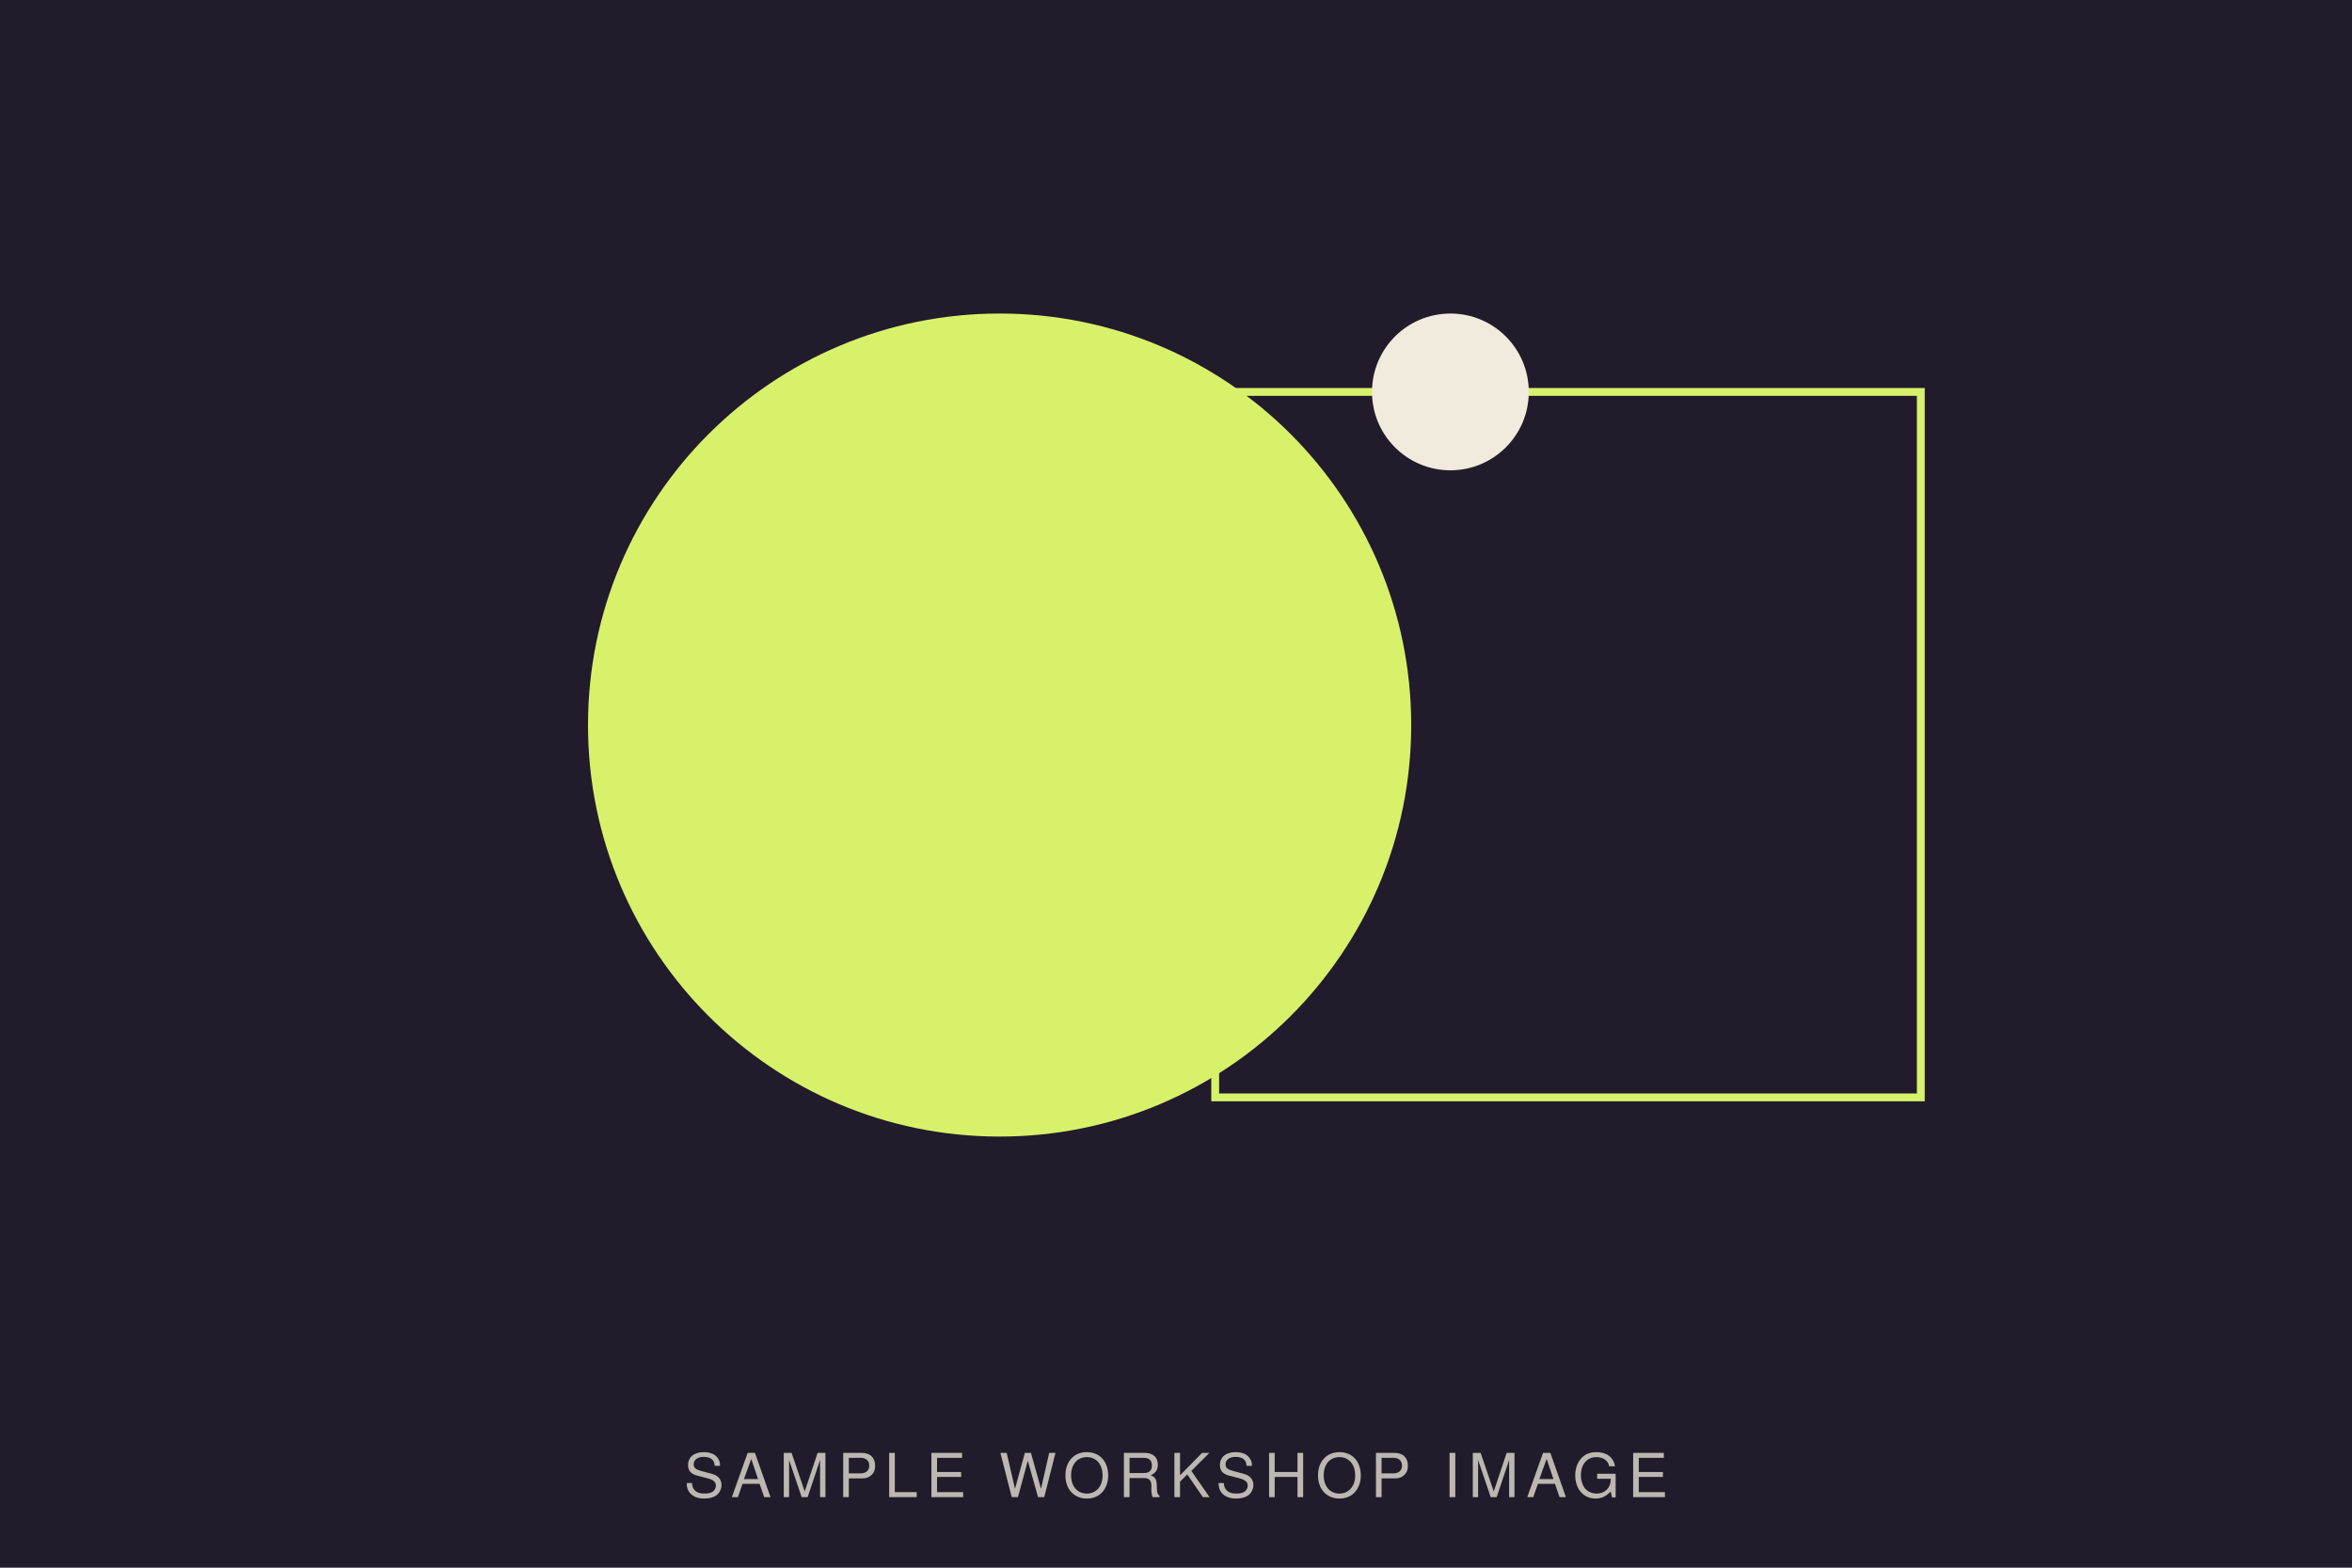
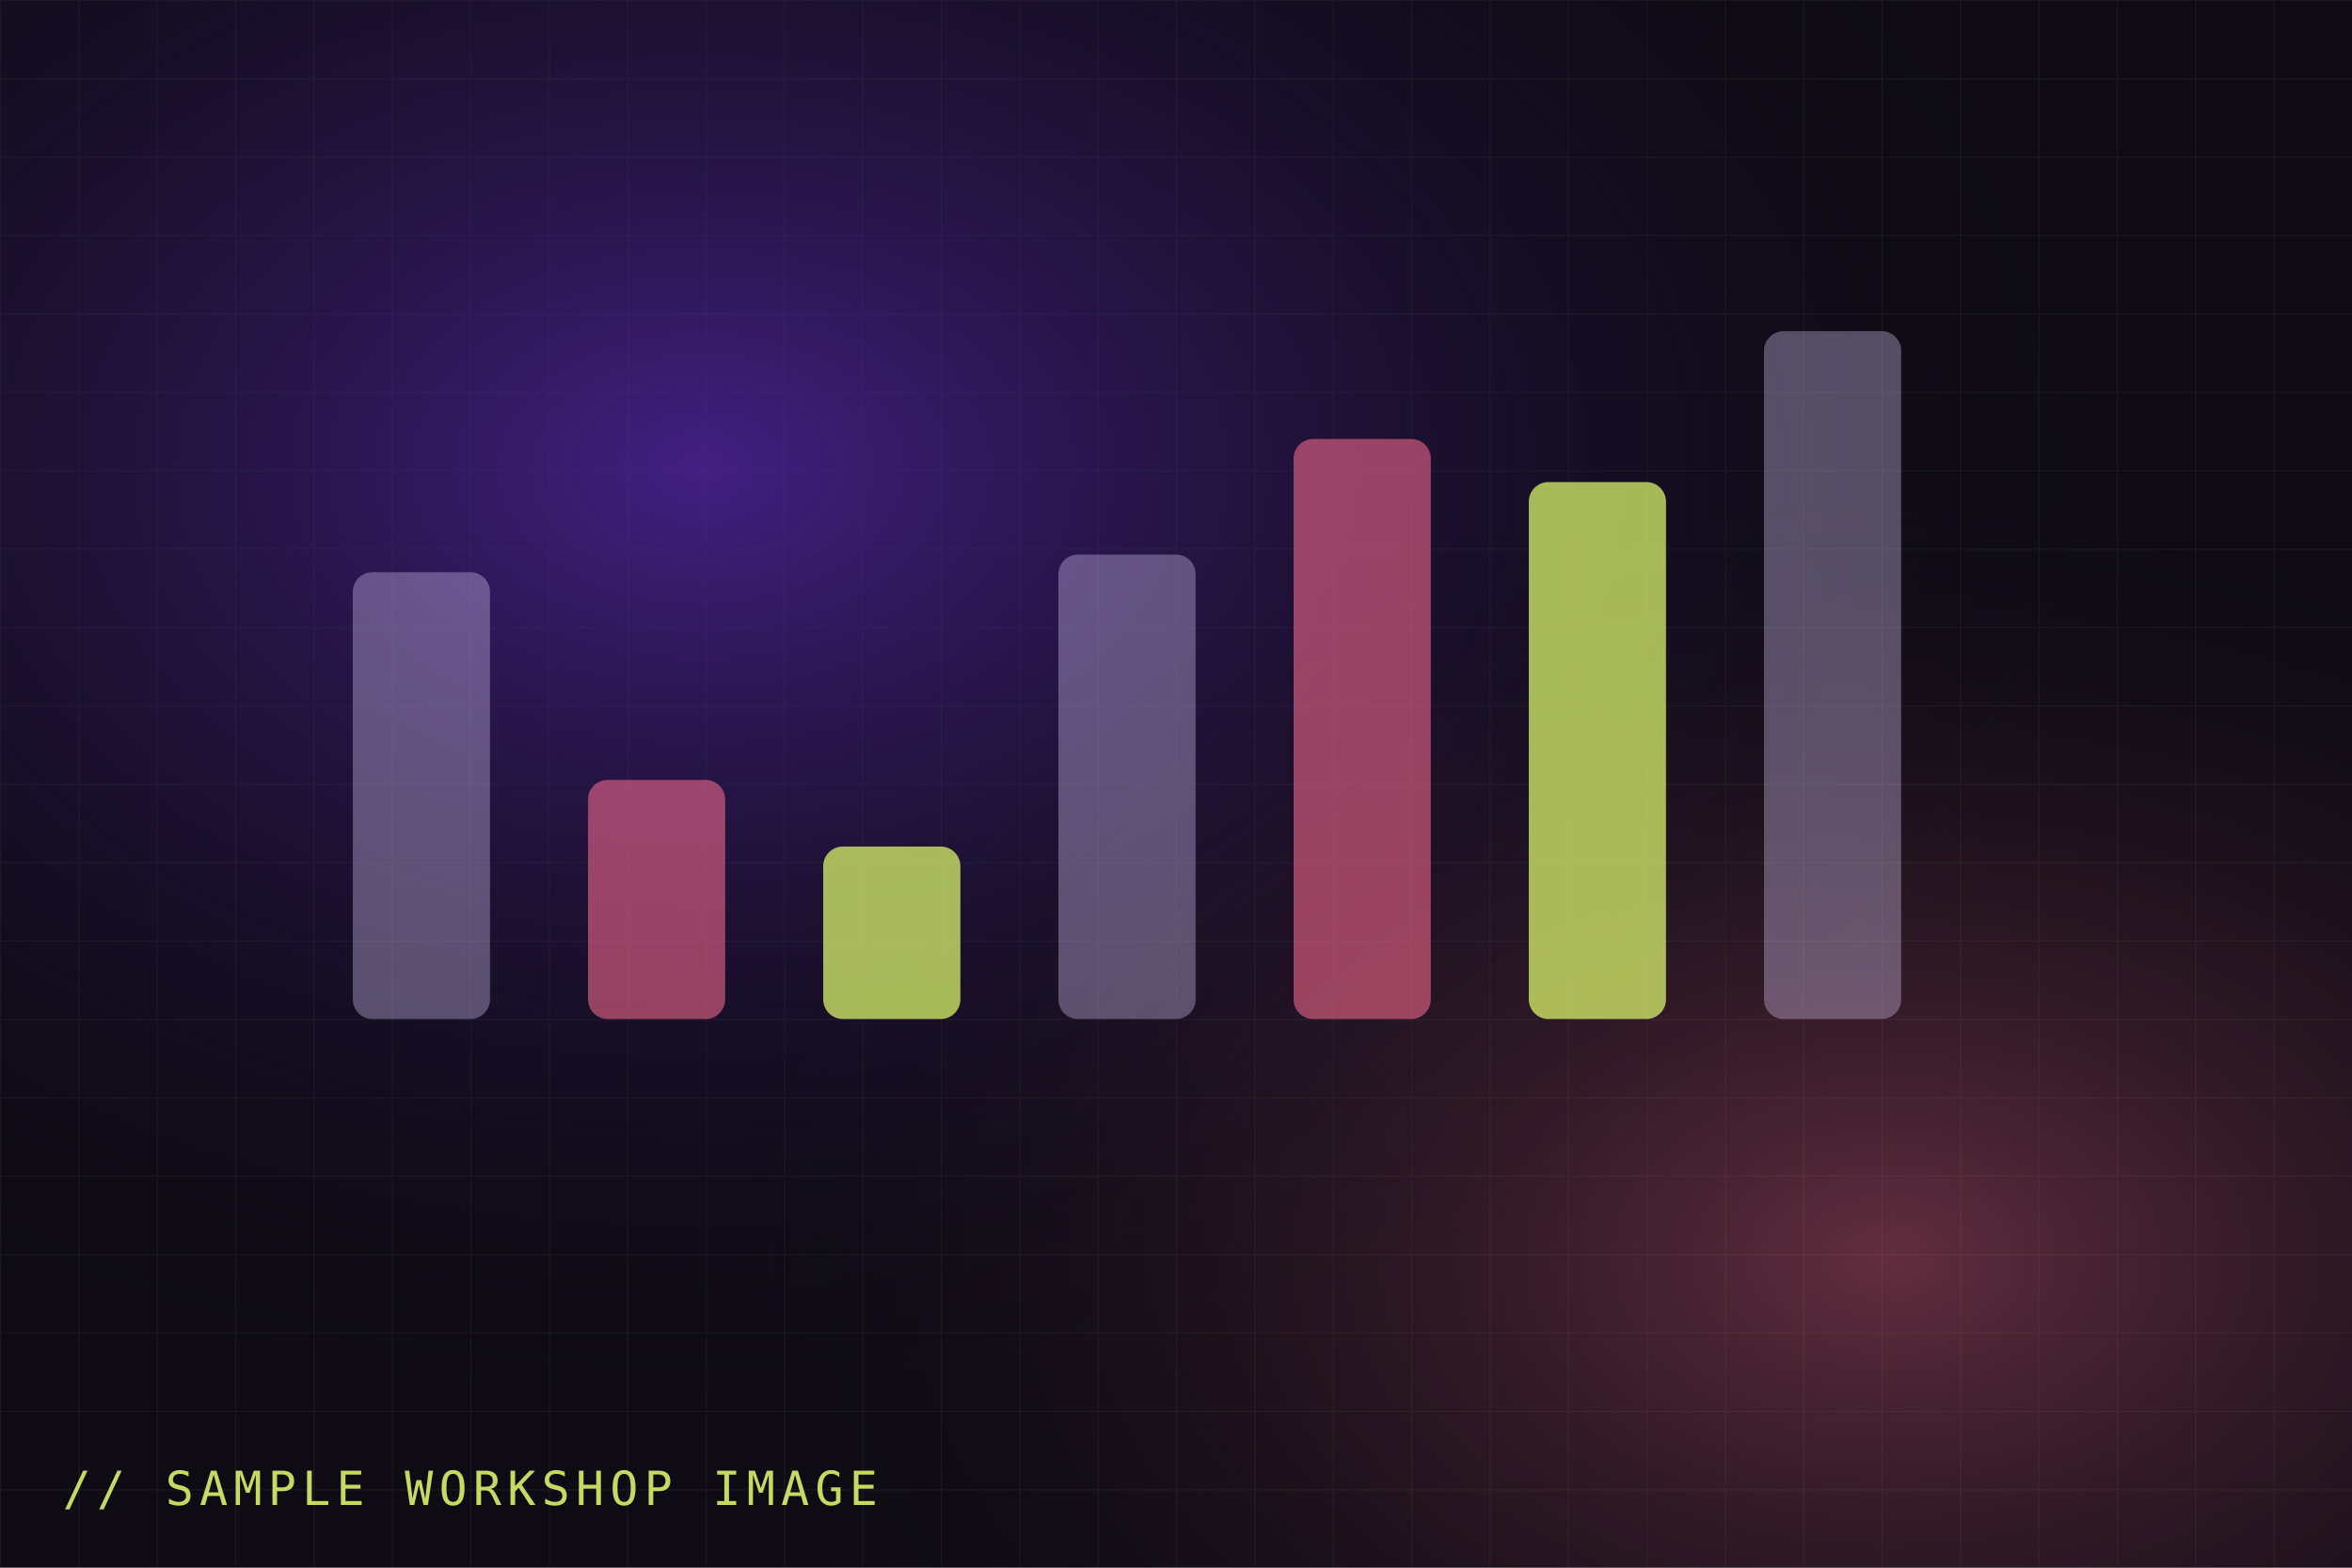
<svg xmlns="http://www.w3.org/2000/svg" viewBox="0 0 1200 800" width="1200" height="800">
-   <rect width="1200" height="800" fill="#211B2B" />
-   <rect x="300" y="160" width="420" height="420" rx="210" fill="#D8F16B" />
-   <rect x="620" y="200" width="360" height="360" fill="none" stroke="#D8F16B" stroke-width="4" />
-   <circle cx="740" cy="200" r="40" fill="#F1EBDD" />
-   <text x="600.0" y="764" text-anchor="middle" font-family="Helvetica, Arial, sans-serif" font-size="31" letter-spacing="4" fill="#F1EBDD" opacity="0.75">SAMPLE WORKSHOP IMAGE</text>
+   <defs>
+     <radialGradient id="g1" cx="30%" cy="30%" r="60%">
+       <stop offset="0" stop-color="#5427A8" stop-opacity=".75" />
+       <stop offset="1" stop-color="#0E0B14" stop-opacity="0" />
+     </radialGradient>
+     <radialGradient id="g2" cx="80%" cy="80%" r="50%">
+       <stop offset="0" stop-color="#FF6E91" stop-opacity=".35" />
+       <stop offset="1" stop-color="#0E0B14" stop-opacity="0" />
+     </radialGradient>
+     <pattern id="grid" width="40" height="40" patternUnits="userSpaceOnUse">
+       <path d="M40 0H0V40" fill="none" stroke="#F1EBDD" stroke-opacity=".06" />
+     </pattern>
+   </defs>
+   <rect width="1200" height="800" fill="#0E0B14" />
+   <rect width="1200" height="800" fill="url(#grid)" />
+   <rect width="1200" height="800" fill="url(#g1)" />
+   <rect width="1200" height="800" fill="url(#g2)" />
+   <rect x="180" y="292" width="70" height="228" rx="10" fill="#D9C9F5" opacity="0.35" />
+   <rect x="300" y="398" width="70" height="122" rx="10" fill="#FF6E91" opacity="0.55" />
+   <rect x="420" y="432" width="70" height="88" rx="10" fill="#D8F16B" opacity="0.75" />
+   <rect x="540" y="283" width="70" height="237" rx="10" fill="#D9C9F5" opacity="0.35" />
+   <rect x="660" y="224" width="70" height="296" rx="10" fill="#FF6E91" opacity="0.55" />
+   <rect x="780" y="246" width="70" height="274" rx="10" fill="#D8F16B" opacity="0.75" />
+   <rect x="900" y="169" width="70" height="351" rx="10" fill="#D9C9F5" opacity="0.35" />
+   <text x="32" y="768" font-family="ui-monospace, Menlo, monospace" font-size="24" letter-spacing="3" fill="#D8F16B" opacity=".9">// SAMPLE WORKSHOP IMAGE</text>
</svg>
